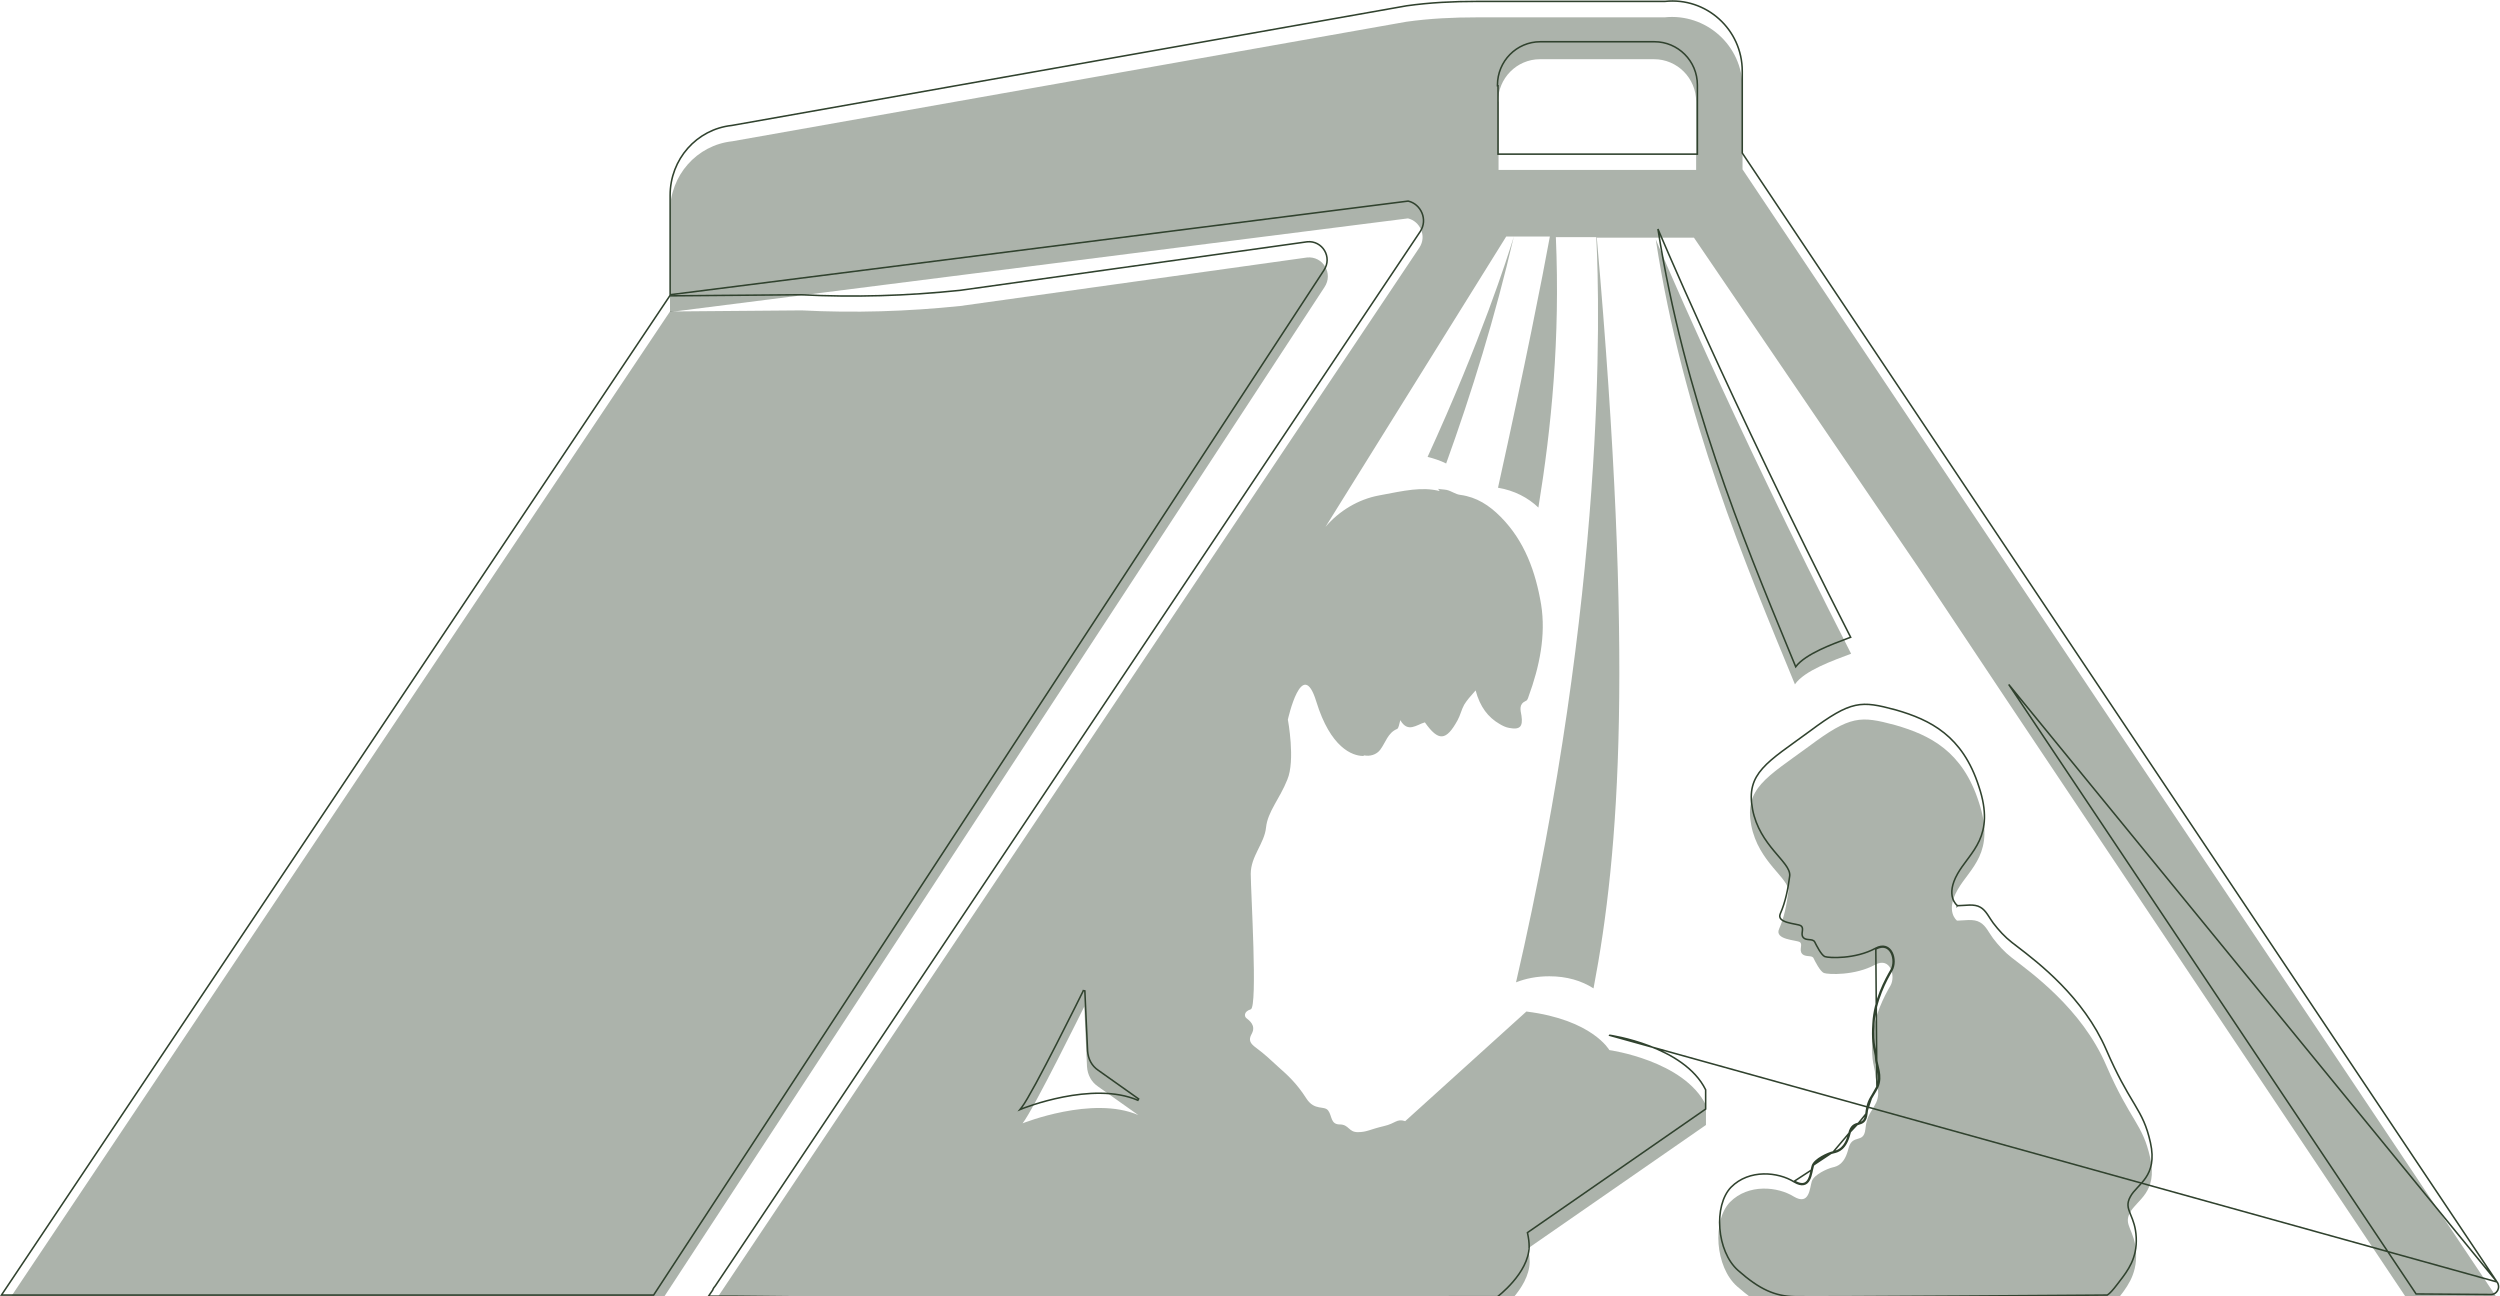
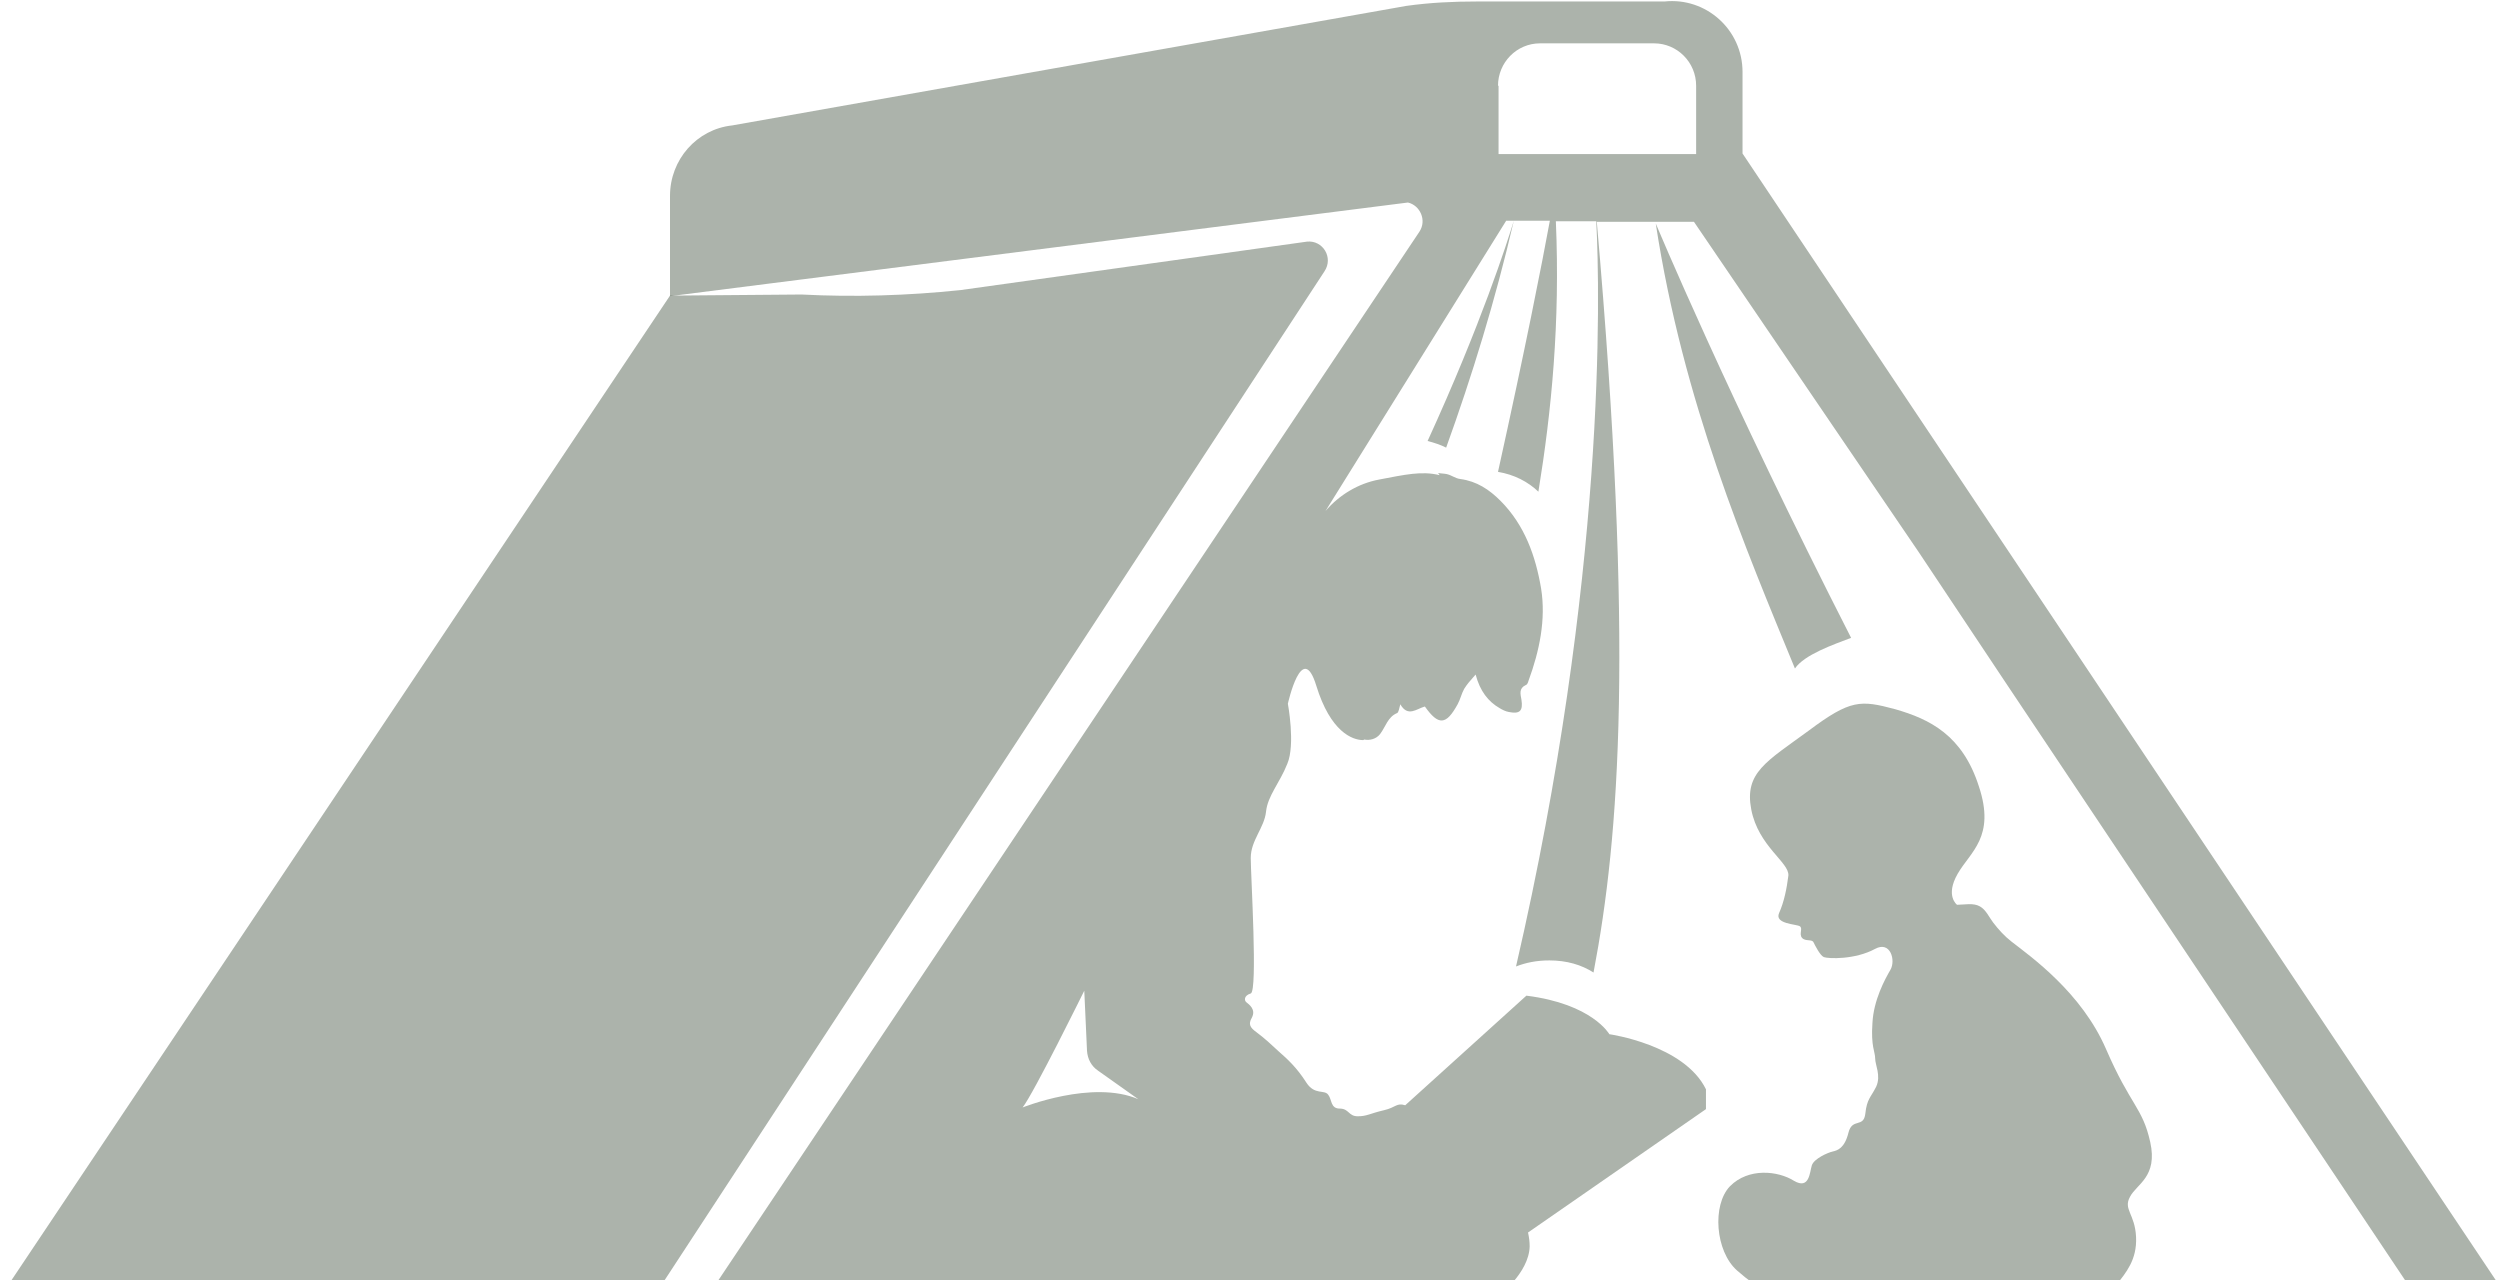
- <svg xmlns="http://www.w3.org/2000/svg" width="799" height="414" viewBox="0 0 799 414" fill="none">
-   <path d="M797.818 414.469L556.913 54.131V28.078C556.913 14.524 545.225 4.138 531.967 5.546H471.959C464.458 5.546 456.957 5.898 449.456 6.954L234.019 45.153C222.681 46.386 214.133 56.067 214.133 67.685V99.723L449.979 69.798C453.817 70.678 456.085 75.431 453.643 79.127L228.612 415.701C228.263 416.053 227.914 416.581 227.739 417.109L226.169 419.398H229.658C230.007 419.398 230.182 419.398 230.53 419.398H234.194L267.687 419.75H269.082L478.588 419.574C478.588 419.574 488.706 412.004 488.88 403.379C488.88 401.971 488.706 400.562 488.357 398.978L545.225 359.547V353.21C538.247 338.951 514.349 335.606 514.349 335.606C514.349 335.606 508.941 325.925 487.833 323.284L449.107 358.315C446.316 357.434 446.142 359.019 442.304 359.899C437.768 360.955 436.896 361.835 433.931 361.835C430.965 361.835 431.14 359.371 428.174 359.371C425.208 359.371 425.732 356.554 424.511 354.97C423.29 353.21 420.15 355.146 417.533 351.097C414.393 346.168 411.427 343.528 408.636 341.063C406.369 338.951 404.101 336.839 401.484 334.902C399.565 333.494 398.868 332.438 400.089 330.325C401.484 327.685 399.216 326.101 398.344 325.397C397.647 324.868 397.472 323.284 399.74 322.58C402.008 321.876 399.74 284.909 399.74 279.276C399.74 273.643 404.101 269.594 404.624 264.489C405.148 259.384 408.985 255.336 411.427 249.175C414.044 243.013 411.602 229.987 411.602 229.987C411.602 229.987 416.137 209.391 420.673 224.178C425.208 238.965 432.186 241.605 435.675 241.605C435.849 241.605 435.849 241.429 436.024 241.429C437.768 241.781 439.862 241.253 441.083 239.669C442.827 237.38 443.525 234.212 446.49 232.98C447.014 232.804 447.188 231.395 447.537 230.163C449.979 234.388 452.77 231.571 455.387 230.867C459.748 237.028 462.19 236.852 465.854 230.163C466.726 228.579 467.075 226.818 467.947 225.234C468.819 223.826 469.866 222.594 471.61 220.657C473.006 225.938 475.622 229.283 479.286 231.395C480.158 231.923 481.205 232.452 482.251 232.628C485.74 233.332 486.787 232.275 486.263 228.755C485.915 226.818 485.391 225.058 487.659 224.002C488.182 223.826 488.357 223.122 488.531 222.594C492.02 213.088 494.113 203.054 492.543 193.196C490.799 182.81 487.31 172.953 479.635 165.207C475.971 161.511 471.959 158.87 466.726 158.166C465.156 157.99 463.935 156.934 462.365 156.582C461.493 156.406 460.446 156.406 459.574 156.23C459.748 156.406 459.923 156.582 460.097 156.934C454.34 155.525 449.107 156.758 440.734 158.342C434.105 159.574 428 163.271 423.638 168.376L481.379 75.607H483.821C481.728 82.472 473.355 108.701 456.259 146.02C458.353 146.548 460.446 147.252 462.19 148.132C470.389 125.424 477.89 101.131 483.821 75.607H495.334C492.892 88.985 487.484 116.446 478.762 155.878C483.996 156.758 488.357 159.046 491.671 162.215C495.858 136.514 498.649 108.173 497.253 75.783H510.162C511.383 98.843 513.302 189.5 484.519 313.954C487.659 312.722 491.148 312.018 495.16 312.018C500.742 312.018 505.452 313.426 509.29 315.891C517.663 272.059 522.199 210.8 510.336 75.959H541.387L613.258 181.578L641.517 224.002L771.652 418.694L795.376 418.87C797.818 419.046 799.214 416.405 797.818 414.469ZM478.762 32.479C478.762 25.086 484.693 18.924 492.194 18.924H528.653C535.98 18.924 542.085 24.91 542.085 32.479V54.307H478.937V32.479H478.762ZM326.823 359.019C330.312 354.618 346.535 321.7 346.535 321.7L347.407 340.887C347.581 343.528 348.803 345.816 350.896 347.225L363.805 356.378C349.151 350.041 326.823 359.019 326.823 359.019Z" fill="#30422E" fill-opacity="0.4" />
-   <path d="M417.709 82.297L306.938 97.788C290.017 99.548 273.096 100.076 256.175 99.196L214.135 99.548L0.442 419.046H209.25L423.292 91.802C426.257 87.402 422.768 81.769 417.709 82.297Z" fill="#30422E" fill-opacity="0.4" />
-   <path d="M591.613 208.928C552.014 131.298 529.178 76.487 529.178 76.487C537.9 133.521 557.961 180.522 573.661 218.721C576.626 214.32 586.031 211.041 591.613 208.928Z" fill="#30422E" fill-opacity="0.4" />
-   <path d="M687.221 370.109C684.779 359.019 680.941 358.491 673.091 340.36C665.241 322.229 649.018 310.786 642.912 306.034C640.645 304.273 638.726 302.161 636.981 299.872C635.76 298.288 634.714 295.824 632.795 294.768C630.701 293.535 627.736 294.239 625.468 294.239C625.468 294.239 621.63 291.423 625.642 284.382C629.655 277.34 637.853 272.587 632.446 256.393C627.212 240.022 616.746 234.917 605.756 231.748C594.592 228.755 591.452 228.579 578.02 238.613C564.588 248.471 557.435 251.992 559.703 263.786C561.971 275.58 571.914 280.685 571.565 284.91C571.042 289.135 570.17 293.359 568.6 296.88C567.03 300.401 574.182 300.401 575.229 301.105C576.275 301.809 574.88 303.569 575.926 304.801C576.973 306.034 579.066 305.153 579.59 306.21C580.113 307.266 581.683 310.434 582.904 310.963C584.3 311.491 592.847 311.843 599.302 308.322C604.186 305.682 605.93 312.019 604.186 315.011C602.442 318.004 598.778 324.693 598.429 332.086C597.906 339.48 599.302 341.24 599.302 343.352C599.302 345.465 601.22 348.809 599.65 352.33C597.906 355.851 596.685 356.203 596.162 360.956C595.638 365.709 591.975 362.188 590.754 367.117C589.533 372.046 587.265 372.75 585.695 373.102C584.125 373.454 579.764 375.39 579.066 377.503C578.368 379.615 578.369 385.424 573.31 382.432C568.251 379.263 558.831 378.207 552.9 384.192C547.143 390.177 548.19 404.964 555.168 411.125C562.145 417.286 567.03 419.398 573.484 419.574C579.938 419.75 673.091 419.046 673.091 419.046C673.091 419.046 673.789 419.222 676.58 415.526C679.371 411.829 683.034 407.78 682.685 400.387C682.336 392.994 678.499 391.585 680.766 387.537C682.86 383.488 689.663 381.199 687.221 370.109Z" fill="#30422E" fill-opacity="0.4" />
-   <path d="M798.04 409.712L798.035 409.705L556.868 48.975L556.826 48.912V48.836V22.755C556.826 9.335 545.254 -0.947 532.13 0.447L532.116 0.448H532.103H472.03C464.53 0.448 457.034 0.8 449.541 1.855C449.54 1.855 449.538 1.856 449.537 1.856L233.875 40.095L233.866 40.096L233.858 40.097C222.637 41.317 214.173 50.899 214.173 62.405V94.195L449.995 64.272L450.039 64.266L450.082 64.276C454.084 65.194 456.449 70.143 453.902 73.998L453.901 73.999L228.625 410.939L228.612 410.959L228.595 410.976C228.27 411.304 227.943 411.8 227.782 412.288L227.77 412.322L227.75 412.351L226.447 414.251H229.465H229.467H229.469H229.471H229.473H229.475H229.477H229.479H229.481H229.483H229.485H229.487H229.489H229.491H229.493H229.495H229.497H229.499H229.501H229.503H229.505H229.507H229.509H229.511H229.513H229.515H229.517H229.519H229.521H229.523H229.525H229.527H229.529H229.531H229.533H229.534H229.536H229.538H229.54H229.542H229.544H229.546H229.548H229.55H229.552H229.553H229.555H229.557H229.559H229.561H229.563H229.565H229.567H229.568H229.57H229.572H229.574H229.576H229.578H229.579H229.581H229.583H229.585H229.587H229.589H229.59H229.592H229.594H229.596H229.598H229.6H229.601H229.603H229.605H229.607H229.608H229.61H229.612H229.614H229.616H229.617H229.619H229.621H229.623H229.624H229.626H229.628H229.63H229.632H229.633H229.635H229.637H229.639H229.64H229.642H229.644H229.645H229.647H229.649H229.651H229.652H229.654H229.656H229.658H229.659H229.661H229.663H229.664H229.666H229.668H229.67H229.671H229.673H229.675H229.676H229.678H229.68H229.681H229.683H229.685H229.686H229.688H229.69H229.691H229.693H229.695H229.696H229.698H229.7H229.701H229.703H229.705H229.706H229.708H229.71H229.711H229.713H229.715H229.716H229.718H229.72H229.721H229.723H229.725H229.726H229.728H229.729H229.731H229.733H229.734H229.736H229.738H229.739H229.741H229.742H229.744H229.746H229.747H229.749H229.75H229.752H229.754H229.755H229.757H229.758H229.76H229.762H229.763H229.765H229.766H229.768H229.77H229.771H229.773H229.774H229.776H229.778H229.779H229.781H229.782H229.784H229.786H229.787H229.789H229.79H229.792H229.793H229.795H229.797H229.798H229.8H229.801H229.803H229.804H229.806H229.808H229.809H229.811H229.812H229.814H229.815H229.817H229.818H229.82H229.822H229.823H229.825H229.826H229.828H229.829H229.831H229.832H229.834H229.836H229.837H229.839H229.84H229.842H229.843H229.845H229.846H229.848H229.849H229.851H229.853H229.854H229.856H229.857H229.859H229.86H229.862H229.863H229.865H229.866H229.868H229.869H229.871H229.873H229.874H229.876H229.877H229.879H229.88H229.882H229.883H229.885H229.886H229.888H229.889H229.891H229.893H229.894H229.896H229.897H229.899H229.9H229.902H229.903H229.905H229.906H229.908H229.909H229.911H229.912H229.914H229.916H229.917H229.919H229.92H229.922H229.923H229.925H229.926H229.928H229.929H229.931H229.932H229.934H229.936H229.937H229.939H229.94H229.942H229.943H229.945H229.946H229.948H229.949H229.951H229.952H229.954H229.956H229.957H229.959H229.96H229.962H229.963H229.965H229.966H229.968H229.969H229.971H229.973H229.974H229.976H229.977H229.979H229.98H229.982H229.983H229.985H229.987H229.988H229.99H229.991H229.993H229.994H229.996H229.998H229.999H230.001H230.002H230.004H230.005H230.007H230.008H230.01H230.012H230.013H230.015H230.016H230.018H230.02H230.021H230.023H230.024H230.026H230.027H230.029H230.031H230.032H230.034H230.035H230.037H230.039H230.04H230.042H230.043H230.045H230.047H230.048H230.05H230.051H230.053H230.055H230.056H230.058H230.059H230.061H230.063H230.064H230.066H230.068H230.069H230.071H230.072H230.074H230.076H230.077H230.079H230.081H230.082H230.084H230.085H230.087H230.089H230.09H230.092H230.094H230.095H230.097H230.099H230.1H230.102H230.104H230.105H230.107H230.109H230.11H230.112H230.114H230.115H230.117H230.119H230.12H230.122H230.124H230.125H230.127H230.129H230.131H230.132H230.134H230.136H230.137H230.139H230.141H230.142H230.144H230.146H230.148H230.149H230.151H230.153H230.154H230.156H230.158H230.16H230.161H230.163H230.165H230.167H230.168H230.17H230.172H230.174H230.175H230.177H230.179H230.181H230.182H230.184H230.186H230.188H230.19H230.191H230.193H230.195H230.197H230.199H230.2H230.202H230.204H230.206H230.208H230.209H230.211H230.213H230.215H230.217H230.218H230.22H230.222H230.224H230.226H230.228H230.23H230.231H230.233H230.235H230.237H230.239H230.241H230.243H230.244H230.246H230.248H230.25H230.252H230.254H230.256H230.258H230.259H230.261H230.263H230.265H230.267H230.269H230.271H230.273H230.275H230.277H230.279H230.281H230.283H230.284H230.286H230.288H230.29H230.292H230.294H230.296H230.298H230.3H230.302H230.304H230.306H230.308H230.31H230.312H230.314H230.316H230.318H230.32H230.322H230.324H230.326H230.328H230.33H230.332H230.334H230.336H230.338H234.006H234.008L267.535 414.603H267.538H268.932L478.581 414.427C478.594 414.417 478.609 414.405 478.626 414.392C478.699 414.335 478.807 414.251 478.944 414.14C479.219 413.918 479.612 413.591 480.085 413.171C481.031 412.331 482.294 411.122 483.562 409.646C486.105 406.685 488.632 402.689 488.719 398.462C488.719 397.075 488.547 395.684 488.201 394.112L488.165 393.949L488.303 393.853L545.125 354.454V348.298C541.664 341.281 534.035 336.919 527.212 334.31C523.798 333.005 520.601 332.143 518.257 331.608C517.085 331.34 516.127 331.155 515.463 331.036C515.131 330.976 514.872 330.934 514.697 330.906C514.652 330.899 514.612 330.893 514.578 330.888C514.546 330.883 514.519 330.879 514.497 330.875L514.447 330.868L514.435 330.866L514.432 330.866L514.431 330.866C514.431 330.866 514.431 330.866 514.439 330.81L514.431 330.866L514.308 330.848L798.04 409.712ZM798.04 409.712C799.318 411.485 798.042 413.883 795.816 413.722L795.808 413.722L795.8 413.722L772.182 413.547L641.981 218.754L798.04 409.712ZM478.59 27.161V27.411H478.765V49.012V49.262H479.015H542.232H542.482V49.012V27.161C542.482 19.445 536.258 13.341 528.785 13.341H492.287C484.636 13.341 478.59 19.625 478.59 27.161ZM326.54 353.9L325.954 354.64L326.829 354.288L326.735 354.056C326.829 354.288 326.829 354.288 326.829 354.288L326.829 354.287L326.832 354.286L326.844 354.282L326.892 354.263C326.934 354.246 326.997 354.222 327.08 354.19C327.131 354.17 327.19 354.148 327.256 354.123C327.404 354.066 327.59 353.997 327.81 353.917C328.447 353.685 329.375 353.359 330.533 352.989C332.852 352.247 336.094 351.325 339.794 350.6C347.204 349.149 356.396 348.501 363.658 351.642L363.902 351.208L350.979 342.045L350.974 342.041C348.95 340.68 347.762 338.464 347.592 335.891C347.592 335.89 347.592 335.889 347.592 335.888L346.719 316.685L346.245 316.586L346.261 316.594C346.245 316.586 346.245 316.586 346.244 316.586L346.244 316.587L346.242 316.592L346.233 316.61L346.198 316.68L346.062 316.957C345.942 317.199 345.766 317.555 345.54 318.01C345.089 318.919 344.441 320.224 343.653 321.803C342.076 324.96 339.937 329.216 337.689 333.61C335.441 338.004 333.085 342.534 331.073 346.24C329.055 349.957 327.396 352.82 326.54 353.9Z" stroke="#30422E" stroke-width="0.5" />
-   <path d="M0.468 413.9L214.059 94.553L256.006 94.202C272.956 95.083 289.906 94.554 306.855 92.791L306.864 92.789L417.747 77.283C417.748 77.283 417.75 77.282 417.751 77.282C422.601 76.779 425.952 82.181 423.102 86.41L423.1 86.413L208.9 413.9H0.468Z" stroke="#30422E" stroke-width="0.5" />
-   <path d="M571.911 208.252C556.749 171.438 538.351 126.769 529.873 73.189C529.957 73.386 530.047 73.598 530.143 73.825C530.846 75.477 531.894 77.925 533.276 81.105C536.039 87.464 540.136 96.753 545.472 108.471C556.121 131.855 571.704 164.914 591.467 203.668C591.156 203.785 590.834 203.906 590.502 204.03C587.892 205.009 584.695 206.208 581.741 207.62C578.506 209.166 575.512 210.988 573.905 213.094C573.247 211.495 572.583 209.881 571.911 208.252Z" stroke="#30422E" stroke-width="0.5" />
-   <path d="M599.862 347.36C600.939 344.945 600.375 342.612 599.914 340.702C599.703 339.826 599.512 339.038 599.512 338.373C599.512 337.701 599.372 337.065 599.196 336.273C598.819 334.57 598.282 332.145 598.639 327.094C598.988 319.693 602.656 312.997 604.402 310.001C606.148 307.005 604.402 300.661 599.512 303.304L599.862 347.36ZM599.862 347.36C599.346 348.4 598.877 349.164 598.457 349.847M599.862 347.36L598.457 349.847M598.457 349.847C597.455 351.476 596.738 352.641 596.369 355.995M598.457 349.847L596.369 355.995M596.369 355.995C596.107 358.378 595.056 358.684 593.919 359.014M596.369 355.995L593.919 359.014M593.919 359.014C592.785 359.344 591.566 359.7 590.955 362.163M593.919 359.014L590.955 362.163M590.955 362.163C589.733 367.097 587.463 367.802 585.891 368.155M590.955 362.163L585.891 368.155M585.891 368.155C584.319 368.507 579.954 370.445 579.255 372.56M585.891 368.155L579.255 372.56M579.255 372.56C579.132 372.931 579.031 373.417 578.92 373.949M579.255 372.56L578.92 373.949M578.92 373.949C578.4 376.445 577.667 379.964 573.492 377.494L578.92 373.949ZM673.38 413.899L673.382 414.149C673.38 413.899 673.38 413.899 673.379 413.899L673.376 413.899L673.363 413.899L673.312 413.9L673.112 413.901L672.331 413.907L669.361 413.929C666.798 413.948 663.13 413.975 658.708 414.006C649.865 414.07 638.006 414.152 625.946 414.229C601.82 414.384 576.899 414.516 573.674 414.428C570.471 414.34 567.667 413.774 564.799 412.468C561.926 411.16 558.979 409.107 555.496 406.032C552.068 403.005 550.076 397.833 549.664 392.652C549.252 387.467 550.429 382.355 553.239 379.431C556.153 376.492 559.927 375.276 563.61 375.189C567.296 375.102 570.871 376.148 573.359 377.706L573.365 377.71C574.655 378.473 575.672 378.705 576.484 378.529C577.305 378.351 577.852 377.769 578.231 377.062C578.609 376.358 578.838 375.497 579.016 374.699C579.071 374.451 579.121 374.211 579.169 373.982C579.278 373.458 579.374 372.996 579.492 372.639C579.648 372.168 580.016 371.686 580.534 371.214C581.048 370.745 581.693 370.304 582.37 369.913C583.73 369.129 585.19 368.568 585.946 368.399C586.744 368.22 587.757 367.943 588.723 367.062C589.687 366.181 590.579 364.722 591.198 362.223C591.495 361.025 591.931 360.373 592.404 359.979C592.882 359.579 593.421 359.42 593.994 359.253L594.013 359.248C594.566 359.087 595.164 358.912 595.646 358.453C596.141 357.982 596.483 357.245 596.618 356.023C596.877 353.668 597.306 352.422 597.878 351.331C598.116 350.879 598.377 350.453 598.668 349.98C598.733 349.875 598.799 349.768 598.866 349.658C599.236 349.052 599.644 348.362 600.086 347.471L600.086 347.471L600.09 347.462C600.905 345.634 600.81 343.857 600.522 342.293C600.416 341.714 600.281 341.156 600.156 340.638C600.113 340.459 600.071 340.285 600.031 340.117C599.876 339.45 599.762 338.87 599.762 338.373C599.762 337.817 599.67 337.289 599.547 336.707C599.513 336.548 599.477 336.384 599.439 336.214C599.339 335.76 599.228 335.262 599.126 334.673C598.846 333.065 598.628 330.794 598.889 327.112H598.889L598.889 327.106C599.235 319.77 602.874 313.119 604.618 310.127C605.538 308.548 605.533 306.122 604.669 304.424C604.233 303.568 603.566 302.872 602.663 302.577C601.756 302.28 600.658 302.401 599.394 303.084L599.393 303.085C596.203 304.825 592.485 305.612 589.383 305.897C587.833 306.039 586.442 306.055 585.354 306.004C584.261 305.952 583.503 305.832 583.191 305.716C582.942 305.606 582.647 305.347 582.328 304.969C582.011 304.594 581.691 304.126 581.389 303.636C580.784 302.655 580.265 301.608 580.003 301.079C579.831 300.731 579.53 300.554 579.204 300.457C578.909 300.369 578.565 300.338 578.236 300.308C578.212 300.306 578.188 300.304 578.165 300.302C577.43 300.234 576.751 300.146 576.302 299.618C575.859 299.097 575.921 298.462 576.01 297.763L576.016 297.72C576.057 297.401 576.101 297.059 576.065 296.753C576.026 296.415 575.889 296.098 575.553 295.872C575.382 295.757 575.116 295.671 574.824 295.597C574.523 295.521 574.157 295.448 573.761 295.371C573.711 295.361 573.661 295.352 573.611 295.342C572.848 295.194 571.98 295.026 571.186 294.783C570.332 294.521 569.607 294.184 569.187 293.729C568.983 293.507 568.855 293.26 568.816 292.98C568.776 292.698 568.823 292.36 569.005 291.952C570.592 288.394 571.469 284.137 571.994 279.897L571.994 279.897L571.995 279.887C572.09 278.732 571.482 277.554 570.559 276.291C569.943 275.449 569.163 274.538 568.312 273.543C567.883 273.042 567.436 272.52 566.983 271.975C564.263 268.703 561.239 264.513 560.116 258.672C559.554 255.747 559.579 253.352 560.129 251.252C560.679 249.154 561.758 247.332 563.332 245.559C564.909 243.783 566.977 242.06 569.501 240.16C570.936 239.079 572.51 237.947 574.22 236.717C575.521 235.781 576.899 234.79 578.355 233.721L578.357 233.72C585.082 228.696 589.19 226.262 592.995 225.437C596.791 224.615 600.314 225.389 605.907 226.888C611.395 228.47 616.727 230.53 621.338 234.221C625.945 237.91 629.848 243.242 632.454 251.394L632.455 251.397C635.146 259.454 634.443 264.63 632.596 268.66C631.669 270.684 630.449 272.429 629.201 274.117C629.003 274.384 628.805 274.65 628.607 274.916C627.558 276.323 626.517 277.718 625.665 279.214C623.631 282.783 623.567 285.32 624.048 286.985C624.288 287.814 624.659 288.415 624.974 288.811C625.131 289.009 625.274 289.156 625.379 289.254C625.432 289.303 625.475 289.34 625.506 289.366C625.522 289.379 625.534 289.389 625.543 289.396L625.554 289.404L625.557 289.406L625.559 289.407L625.559 289.408C625.559 289.408 625.559 289.408 625.707 289.206L625.559 289.408L625.625 289.456H625.707C626.286 289.456 626.906 289.411 627.535 289.365L627.597 289.36C628.209 289.315 628.83 289.269 629.444 289.258C630.719 289.236 631.928 289.369 632.915 289.95L632.915 289.951L632.921 289.954C633.829 290.454 634.545 291.295 635.194 292.234C635.461 292.621 635.714 293.019 635.964 293.413C636.017 293.496 636.069 293.578 636.122 293.661C636.422 294.132 636.722 294.592 637.035 294.998C638.789 297.299 640.725 299.431 643.017 301.211C643.474 301.566 643.986 301.959 644.547 302.388C651.508 307.718 665.908 318.743 673.153 335.476C676.754 343.796 679.516 348.423 681.682 352.052C681.883 352.389 682.079 352.717 682.27 353.039C684.511 356.816 686.069 359.698 687.283 365.213C688.492 370.701 687.41 373.979 685.792 376.386C685.029 377.52 684.144 378.465 683.298 379.369C683.239 379.433 683.18 379.496 683.121 379.56C682.23 380.513 681.388 381.439 680.846 382.487C680.26 383.533 680.06 384.427 680.109 385.298C680.158 386.161 680.452 386.982 680.812 387.875C680.88 388.044 680.951 388.216 681.024 388.393C681.721 390.086 682.581 392.174 682.737 395.481C683.053 402.168 680.054 406.071 677.392 409.535C677.149 409.851 676.909 410.164 676.675 410.474C675.283 412.318 674.424 413.18 673.924 413.579C673.675 413.779 673.523 413.856 673.446 413.885C673.425 413.893 673.41 413.897 673.402 413.899L673.38 413.899Z" stroke="#30422E" stroke-width="0.5" />
+ <svg xmlns="http://www.w3.org/2000/svg" width="799" height="409" viewBox="0 0 799 409" fill="none">
+   <path d="M797.818 409.399L556.913 49.061V23.008C556.913 9.453 545.225 -0.933 531.967 0.476H471.959C464.458 0.476 456.957 0.828 449.456 1.884L234.019 40.083C222.681 41.315 214.133 50.997 214.133 62.615V94.653L449.979 64.727C453.817 65.608 456.085 70.361 453.643 74.057L228.612 410.631C228.263 410.983 227.914 411.511 227.739 412.039L226.169 414.327H229.658C230.007 414.327 230.182 414.327 230.53 414.327H234.194L267.687 414.68H269.082L478.588 414.504C478.588 414.504 488.706 406.934 488.88 398.309C488.88 396.9 488.706 395.492 488.357 393.908L545.225 354.477V348.139C538.247 333.881 514.349 330.536 514.349 330.536C514.349 330.536 508.941 320.854 487.833 318.214L449.107 353.244C446.316 352.364 446.142 353.948 442.304 354.829C437.768 355.885 436.896 356.765 433.931 356.765C430.965 356.765 431.14 354.3 428.174 354.3C425.208 354.3 425.732 351.484 424.511 349.9C423.29 348.139 420.15 350.076 417.533 346.027C414.393 341.098 411.427 338.458 408.636 335.993C406.369 333.881 404.101 331.768 401.484 329.832C399.565 328.424 398.868 327.368 400.089 325.255C401.484 322.615 399.216 321.03 398.344 320.326C397.647 319.798 397.472 318.214 399.74 317.51C402.008 316.806 399.74 279.839 399.74 274.206C399.74 268.573 404.101 264.524 404.624 259.419C405.148 254.314 408.985 250.265 411.427 244.104C414.044 237.943 411.602 224.917 411.602 224.917C411.602 224.917 416.137 204.321 420.673 219.108C425.208 233.894 432.186 236.535 435.675 236.535C435.849 236.535 435.849 236.359 436.024 236.359C437.768 236.711 439.862 236.183 441.083 234.599C442.827 232.31 443.525 229.142 446.49 227.909C447.014 227.733 447.188 226.325 447.537 225.093C449.979 229.318 452.77 226.501 455.387 225.797C459.748 231.958 462.19 231.782 465.854 225.093C466.726 223.509 467.075 221.748 467.947 220.164C468.819 218.756 469.866 217.523 471.61 215.587C473.006 220.868 475.622 224.213 479.286 226.325C480.158 226.853 481.205 227.381 482.251 227.557C485.74 228.261 486.787 227.205 486.263 223.685C485.915 221.748 485.391 219.988 487.659 218.932C488.182 218.756 488.357 218.052 488.531 217.523C492.02 208.018 494.113 197.984 492.543 188.126C490.799 177.74 487.31 167.882 479.635 160.137C475.971 156.44 471.959 153.8 466.726 153.096C465.156 152.92 463.935 151.863 462.365 151.511C461.493 151.335 460.446 151.335 459.574 151.159C459.748 151.335 459.923 151.511 460.097 151.863C454.34 150.455 449.107 151.687 440.734 153.272C434.105 154.504 428 158.201 423.638 163.305L481.379 70.537H483.821C481.728 77.402 473.355 103.631 456.259 140.949C458.353 141.477 460.446 142.182 462.19 143.062C470.389 120.354 477.89 96.061 483.821 70.537H495.334C492.892 83.915 487.484 111.376 478.762 150.807C483.996 151.687 488.357 153.976 491.671 157.144C495.858 131.444 498.649 103.102 497.253 70.713H510.162C511.383 93.773 513.302 184.429 484.519 308.884C487.659 307.652 491.148 306.948 495.16 306.948C500.742 306.948 505.452 308.356 509.29 310.82C517.663 266.988 522.199 205.729 510.336 70.889H541.387L613.258 176.508L641.517 218.932L771.652 413.623L795.376 413.799C797.818 413.975 799.214 411.335 797.818 409.399ZM478.762 27.409C478.762 20.015 484.693 13.854 492.194 13.854H528.653C535.98 13.854 542.085 19.839 542.085 27.409V49.237H478.937V27.409H478.762ZM326.823 353.948C330.312 349.548 346.535 316.63 346.535 316.63L347.407 335.817C347.581 338.458 348.803 340.746 350.896 342.154L363.805 351.308C349.151 344.971 326.823 353.948 326.823 353.948Z" fill="#30422E" fill-opacity="0.4" />
+   <path d="M417.709 77.226L306.938 92.717C290.017 94.478 273.096 95.006 256.175 94.126L214.135 94.478L0.442 413.976H209.25L423.292 86.732C426.257 82.331 422.768 76.698 417.709 77.226Z" fill="#30422E" fill-opacity="0.4" />
+   <path d="M591.613 203.858C552.014 126.228 529.178 71.416 529.178 71.416C537.9 128.451 557.961 175.452 573.661 213.651C576.626 209.25 586.031 205.97 591.613 203.858Z" fill="#30422E" fill-opacity="0.4" />
+   <path d="M687.221 365.039C684.779 353.949 680.941 353.421 673.091 335.29C665.241 317.158 649.018 305.716 642.912 300.963C640.645 299.203 638.726 297.091 636.981 294.802C635.76 293.218 634.714 290.753 632.795 289.697C630.701 288.465 627.736 289.169 625.468 289.169C625.468 289.169 621.63 286.353 625.642 279.311C629.655 272.27 637.853 267.517 632.446 251.322C627.212 234.951 616.746 229.846 605.756 226.678C594.592 223.685 591.452 223.509 578.02 233.543C564.588 243.401 557.435 246.921 559.703 258.716C561.971 270.51 571.914 275.615 571.565 279.839C571.042 284.064 570.17 288.289 568.6 291.81C567.03 295.33 574.182 295.33 575.229 296.034C576.275 296.739 574.88 298.499 575.926 299.731C576.973 300.963 579.066 300.083 579.59 301.139C580.113 302.196 581.683 305.364 582.904 305.892C584.3 306.42 592.847 306.772 599.302 303.252C604.186 300.611 605.93 306.948 604.186 309.941C602.442 312.933 598.778 319.623 598.429 327.016C597.906 334.409 599.302 336.17 599.302 338.282C599.302 340.395 601.22 343.739 599.65 347.26C597.906 350.78 596.685 351.133 596.162 355.885C595.638 360.638 591.975 357.118 590.754 362.047C589.533 366.975 587.265 367.68 585.695 368.032C584.125 368.384 579.764 370.32 579.066 372.432C578.368 374.545 578.369 380.354 573.31 377.361C568.251 374.193 558.831 373.137 552.9 379.122C547.143 385.107 548.19 399.893 555.168 406.055C562.145 412.216 567.03 414.328 573.484 414.504C579.938 414.68 673.091 413.976 673.091 413.976C673.091 413.976 673.789 414.152 676.58 410.455C679.371 406.759 683.034 402.71 682.685 395.317C682.336 387.923 678.499 386.515 680.766 382.466C682.86 378.418 689.663 376.129 687.221 365.039Z" fill="#30422E" fill-opacity="0.4" />
</svg>
